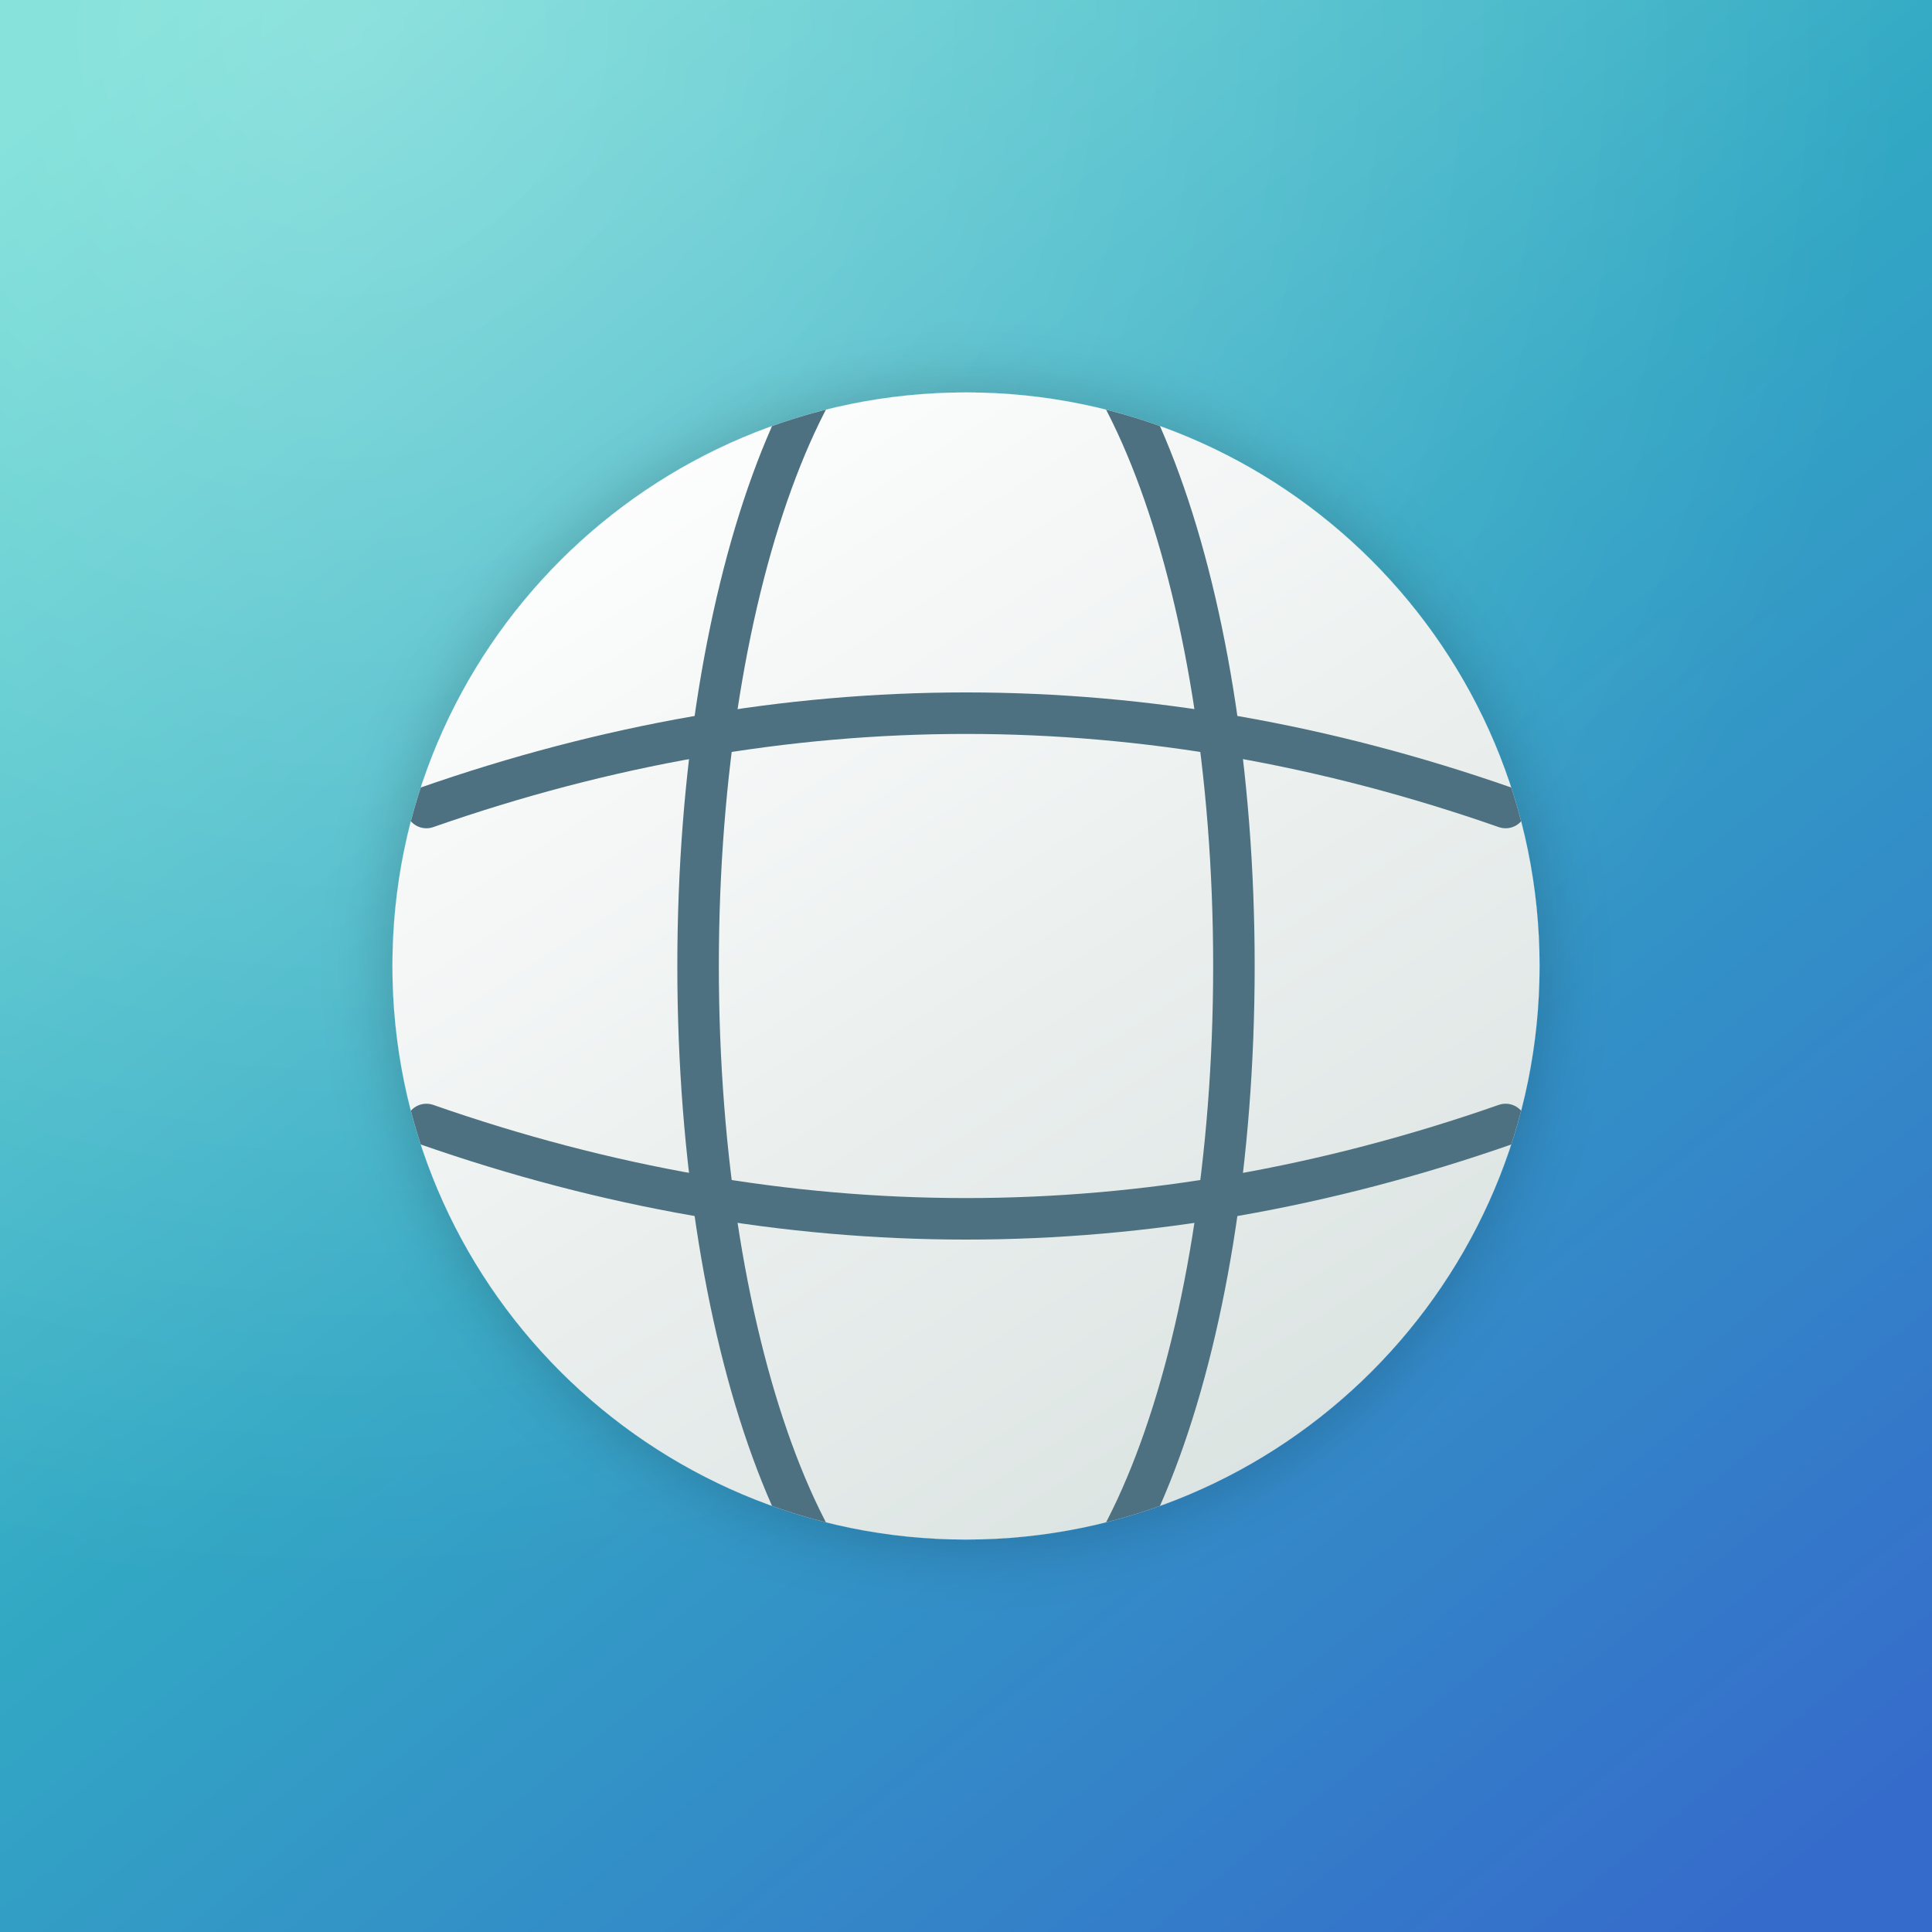
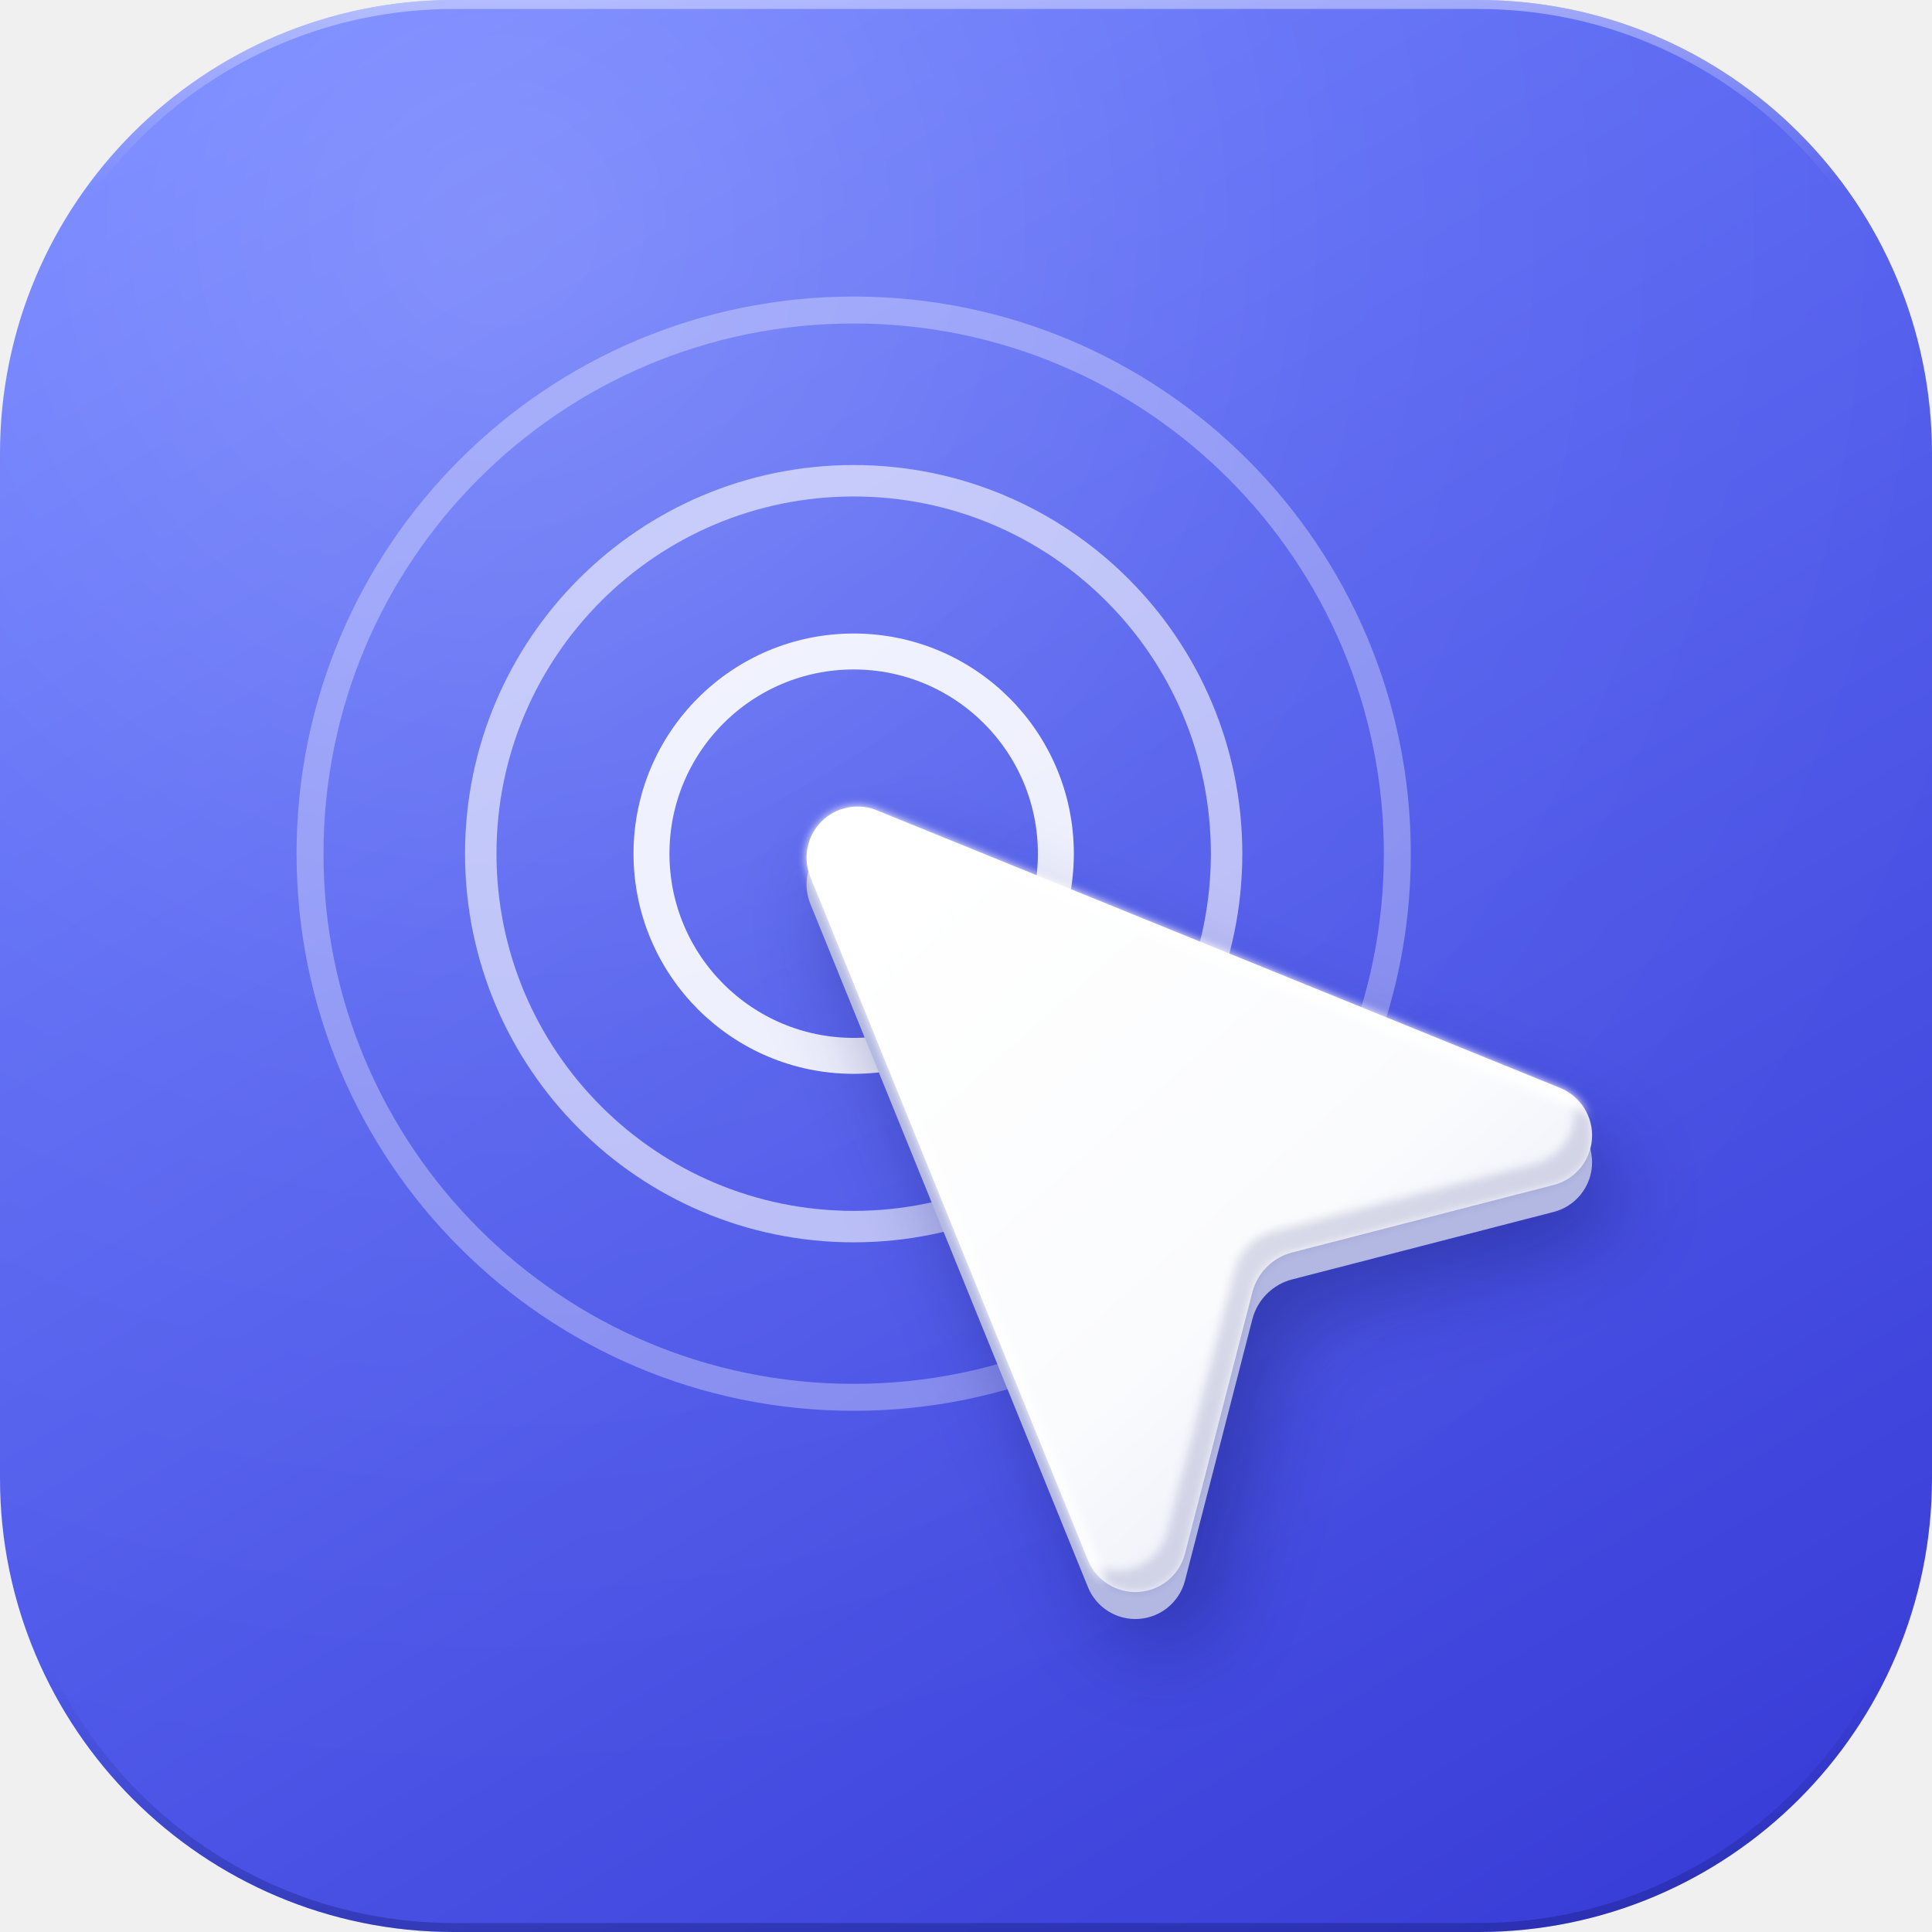
- <svg xmlns="http://www.w3.org/2000/svg" width="1024" height="1024" viewBox="0 0 1024 1024">
+ <svg xmlns="http://www.w3.org/2000/svg" viewBox="82 82 860 860" width="1024" height="1024">
  <defs>
-     <linearGradient id="tile" x1=".1" y1="0" x2=".9" y2="1">
-       <stop stop-color="#61d9d0" />
-       <stop offset=".48" stop-color="#32a7c4" />
-       <stop offset="1" stop-color="#356bcb" />
+     <linearGradient id="vl5g-pl" x1="0.2" y1="0" x2="0.8" y2="1">
+       <stop offset="0" stop-color="#6a7cff" />
+       <stop offset="1" stop-color="#3a3ed8" />
    </linearGradient>
-     <radialGradient id="bloom" cx=".18" cy=".02" r=".8">
-       <stop stop-color="#fff" stop-opacity=".3" />
+     <radialGradient id="vl5g-plh" cx="0.26" cy="0.12" r="0.8">
+       <stop offset="0" stop-color="#fff" stop-opacity="0.2" />
+       <stop offset="0.55" stop-color="#fff" stop-opacity="0.05" />
      <stop offset="1" stop-color="#fff" stop-opacity="0" />
    </radialGradient>
-     <linearGradient id="globe" x1=".18" y1="0" x2=".82" y2="1">
-       <stop stop-color="#fff" />
-       <stop offset="1" stop-color="#d9e2e0" />
+     <linearGradient id="vl5g-rim" x1="0" y1="0" x2="0" y2="1">
+       <stop offset="0" stop-color="#fff" stop-opacity="0.42" />
+       <stop offset="0.1" stop-color="#fff" stop-opacity="0" />
+       <stop offset="0.86" stop-color="#0c1466" stop-opacity="0" />
+       <stop offset="1" stop-color="#0c1466" stop-opacity="0.35" />
    </linearGradient>
-     <clipPath id="globeClip">
-       <circle cx="512" cy="512" r="304" />
+     <clipPath id="vl5g-clip">
+       <rect x="82" y="82" width="860" height="860" rx="202" />
    </clipPath>
-     <filter id="ts" x="-35%" y="-35%" width="170%" height="170%">
-       <feDropShadow dx="0" dy="0" stdDeviation="18" flood-color="#171713" flood-opacity=".22" />
+     <filter id="vl5g-amb" x="-50%" y="-50%" width="200%" height="200%" color-interpolation-filters="sRGB">
+       <feGaussianBlur stdDeviation="56" />
    </filter>
+     <mask id="vl5g-hl" maskUnits="userSpaceOnUse" x="0" y="0" width="1024" height="1024">
+       <path d="M4.037 4.688a.495.495 0 0 1 .651-.651l16 6.5a.5.5 0 0 1-.063.947l-6.124 1.58a2 2 0 0 0-1.438 1.435l-1.579 6.126a.5.5 0 0 1-.947.063z" transform="translate(378.4 378.4) scale(19)" fill="#fff" stroke="#fff" stroke-width="1.4" stroke-linejoin="round" />
+       <path d="M4.037 4.688a.495.495 0 0 1 .651-.651l16 6.5a.5.5 0 0 1-.063.947l-6.124 1.58a2 2 0 0 0-1.438 1.435l-1.579 6.126a.5.5 0 0 1-.947.063z" transform="translate(8 9.6) translate(378.4 378.4) scale(19)" fill="#000" stroke="#000" stroke-width="1.4" stroke-linejoin="round" />
+     </mask>
+     <mask id="vl5g-lo" maskUnits="userSpaceOnUse" x="0" y="0" width="1024" height="1024">
+       <path d="M4.037 4.688a.495.495 0 0 1 .651-.651l16 6.5a.5.5 0 0 1-.063.947l-6.124 1.58a2 2 0 0 0-1.438 1.435l-1.579 6.126a.5.5 0 0 1-.947.063z" transform="translate(378.4 378.4) scale(19)" fill="#fff" stroke="#fff" stroke-width="1.4" stroke-linejoin="round" />
+       <path d="M4.037 4.688a.495.495 0 0 1 .651-.651l16 6.5a.5.5 0 0 1-.063.947l-6.124 1.58a2 2 0 0 0-1.438 1.435l-1.579 6.126a.5.5 0 0 1-.947.063z" transform="translate(-8 -9.6) translate(378.4 378.4) scale(19)" fill="#000" stroke="#000" stroke-width="1.4" stroke-linejoin="round" />
+     </mask>
+     <mask id="vl5g-in" maskUnits="userSpaceOnUse" x="0" y="0" width="1024" height="1024">
+       <path d="M4.037 4.688a.495.495 0 0 1 .651-.651l16 6.5a.5.5 0 0 1-.063.947l-6.124 1.58a2 2 0 0 0-1.438 1.435l-1.579 6.126a.5.5 0 0 1-.947.063z" transform="translate(378.4 378.4) scale(19)" fill="#fff" stroke="#fff" stroke-width="1.4" stroke-linejoin="round" />
+     </mask>
+     <filter id="vl5g-hsoft" x="-50%" y="-50%" width="200%" height="200%" color-interpolation-filters="sRGB">
+       <feGaussianBlur stdDeviation="2" />
+     </filter>
+     <filter id="vl5g-sh" x="-50%" y="-50%" width="200%" height="200%" color-interpolation-filters="sRGB">
+       <feGaussianBlur stdDeviation="20" />
+     </filter>
+     <linearGradient id="vl5g-w" x1="0.1" y1="0.05" x2="0.9" y2="0.95">
+       <stop offset="0" stop-color="#ffffff" />
+       <stop offset="0.6" stop-color="#fafbfd" />
+       <stop offset="1" stop-color="#e8eaf8" />
+     </linearGradient>
  </defs>
-   <rect width="1024" height="1024" fill="url(#tile)" />
-   <rect width="1024" height="1024" fill="url(#bloom)" />
-   <g filter="url(#ts)">
-     <circle cx="512" cy="512" r="304" fill="url(#globe)" />
-     <g clip-path="url(#globeClip)" fill="none" stroke="#4d7180" stroke-width="22" stroke-linecap="round">
-       <ellipse cx="512" cy="512" rx="142" ry="372" />
-       <path d="M226 428Q512 328 798 428M226 596Q512 696 798 596" />
-     </g>
+   <g id="plate">
+     <rect x="82" y="82" width="860" height="860" rx="202" fill="url(#vl5g-pl)" />
+     <rect x="82" y="82" width="860" height="860" rx="202" fill="url(#vl5g-plh)" />
+   </g>
+   <circle cx="462" cy="462" r="90" fill="none" stroke="#fff" stroke-opacity="0.9" stroke-width="16" />
+   <circle cx="462" cy="462" r="166" fill="none" stroke="#fff" stroke-opacity="0.6" stroke-width="14" />
+   <circle cx="462" cy="462" r="242" fill="none" stroke="#fff" stroke-opacity="0.32" stroke-width="12" />
+   <g opacity="0.4" filter="url(#vl5g-sh)">
+     <path d="M4.037 4.688a.495.495 0 0 1 .651-.651l16 6.5a.5.5 0 0 1-.063.947l-6.124 1.58a2 2 0 0 0-1.438 1.435l-1.579 6.126a.5.5 0 0 1-.947.063z" transform="translate(12 26) translate(378.4 378.4) scale(19)" fill="#0c1466" stroke="#0c1466" stroke-width="1.4" stroke-linejoin="round" />
+   </g>
+   <path d="M4.037 4.688a.495.495 0 0 1 .651-.651l16 6.5a.5.5 0 0 1-.063.947l-6.124 1.58a2 2 0 0 0-1.438 1.435l-1.579 6.126a.5.5 0 0 1-.947.063z" transform="translate(0 12) translate(378.4 378.4) scale(19)" fill="#b3b8e2" stroke="#b3b8e2" stroke-width="1.4" stroke-linejoin="round" />
+   <path d="M4.037 4.688a.495.495 0 0 1 .651-.651l16 6.5a.5.5 0 0 1-.063.947l-6.124 1.58a2 2 0 0 0-1.438 1.435l-1.579 6.126a.5.5 0 0 1-.947.063z" transform="translate(378.4 378.4) scale(19)" fill="url(#vl5g-w)" stroke="url(#vl5g-w)" stroke-width="1.4" stroke-linejoin="round" />
+   <g filter="url(#vl5g-hsoft)">
+     <rect x="0" y="0" width="1024" height="1024" fill="#6e74a8" opacity="0.25" mask="url(#vl5g-lo)" />
+     <rect x="0" y="0" width="1024" height="1024" fill="#fff" opacity="1" mask="url(#vl5g-hl)" />
+   </g>
+   <g id="plate-rim" clip-path="url(#vl5g-clip)">
+     <rect x="82" y="82" width="860" height="860" rx="202" fill="none" stroke="url(#vl5g-rim)" stroke-width="8" />
  </g>
</svg>
